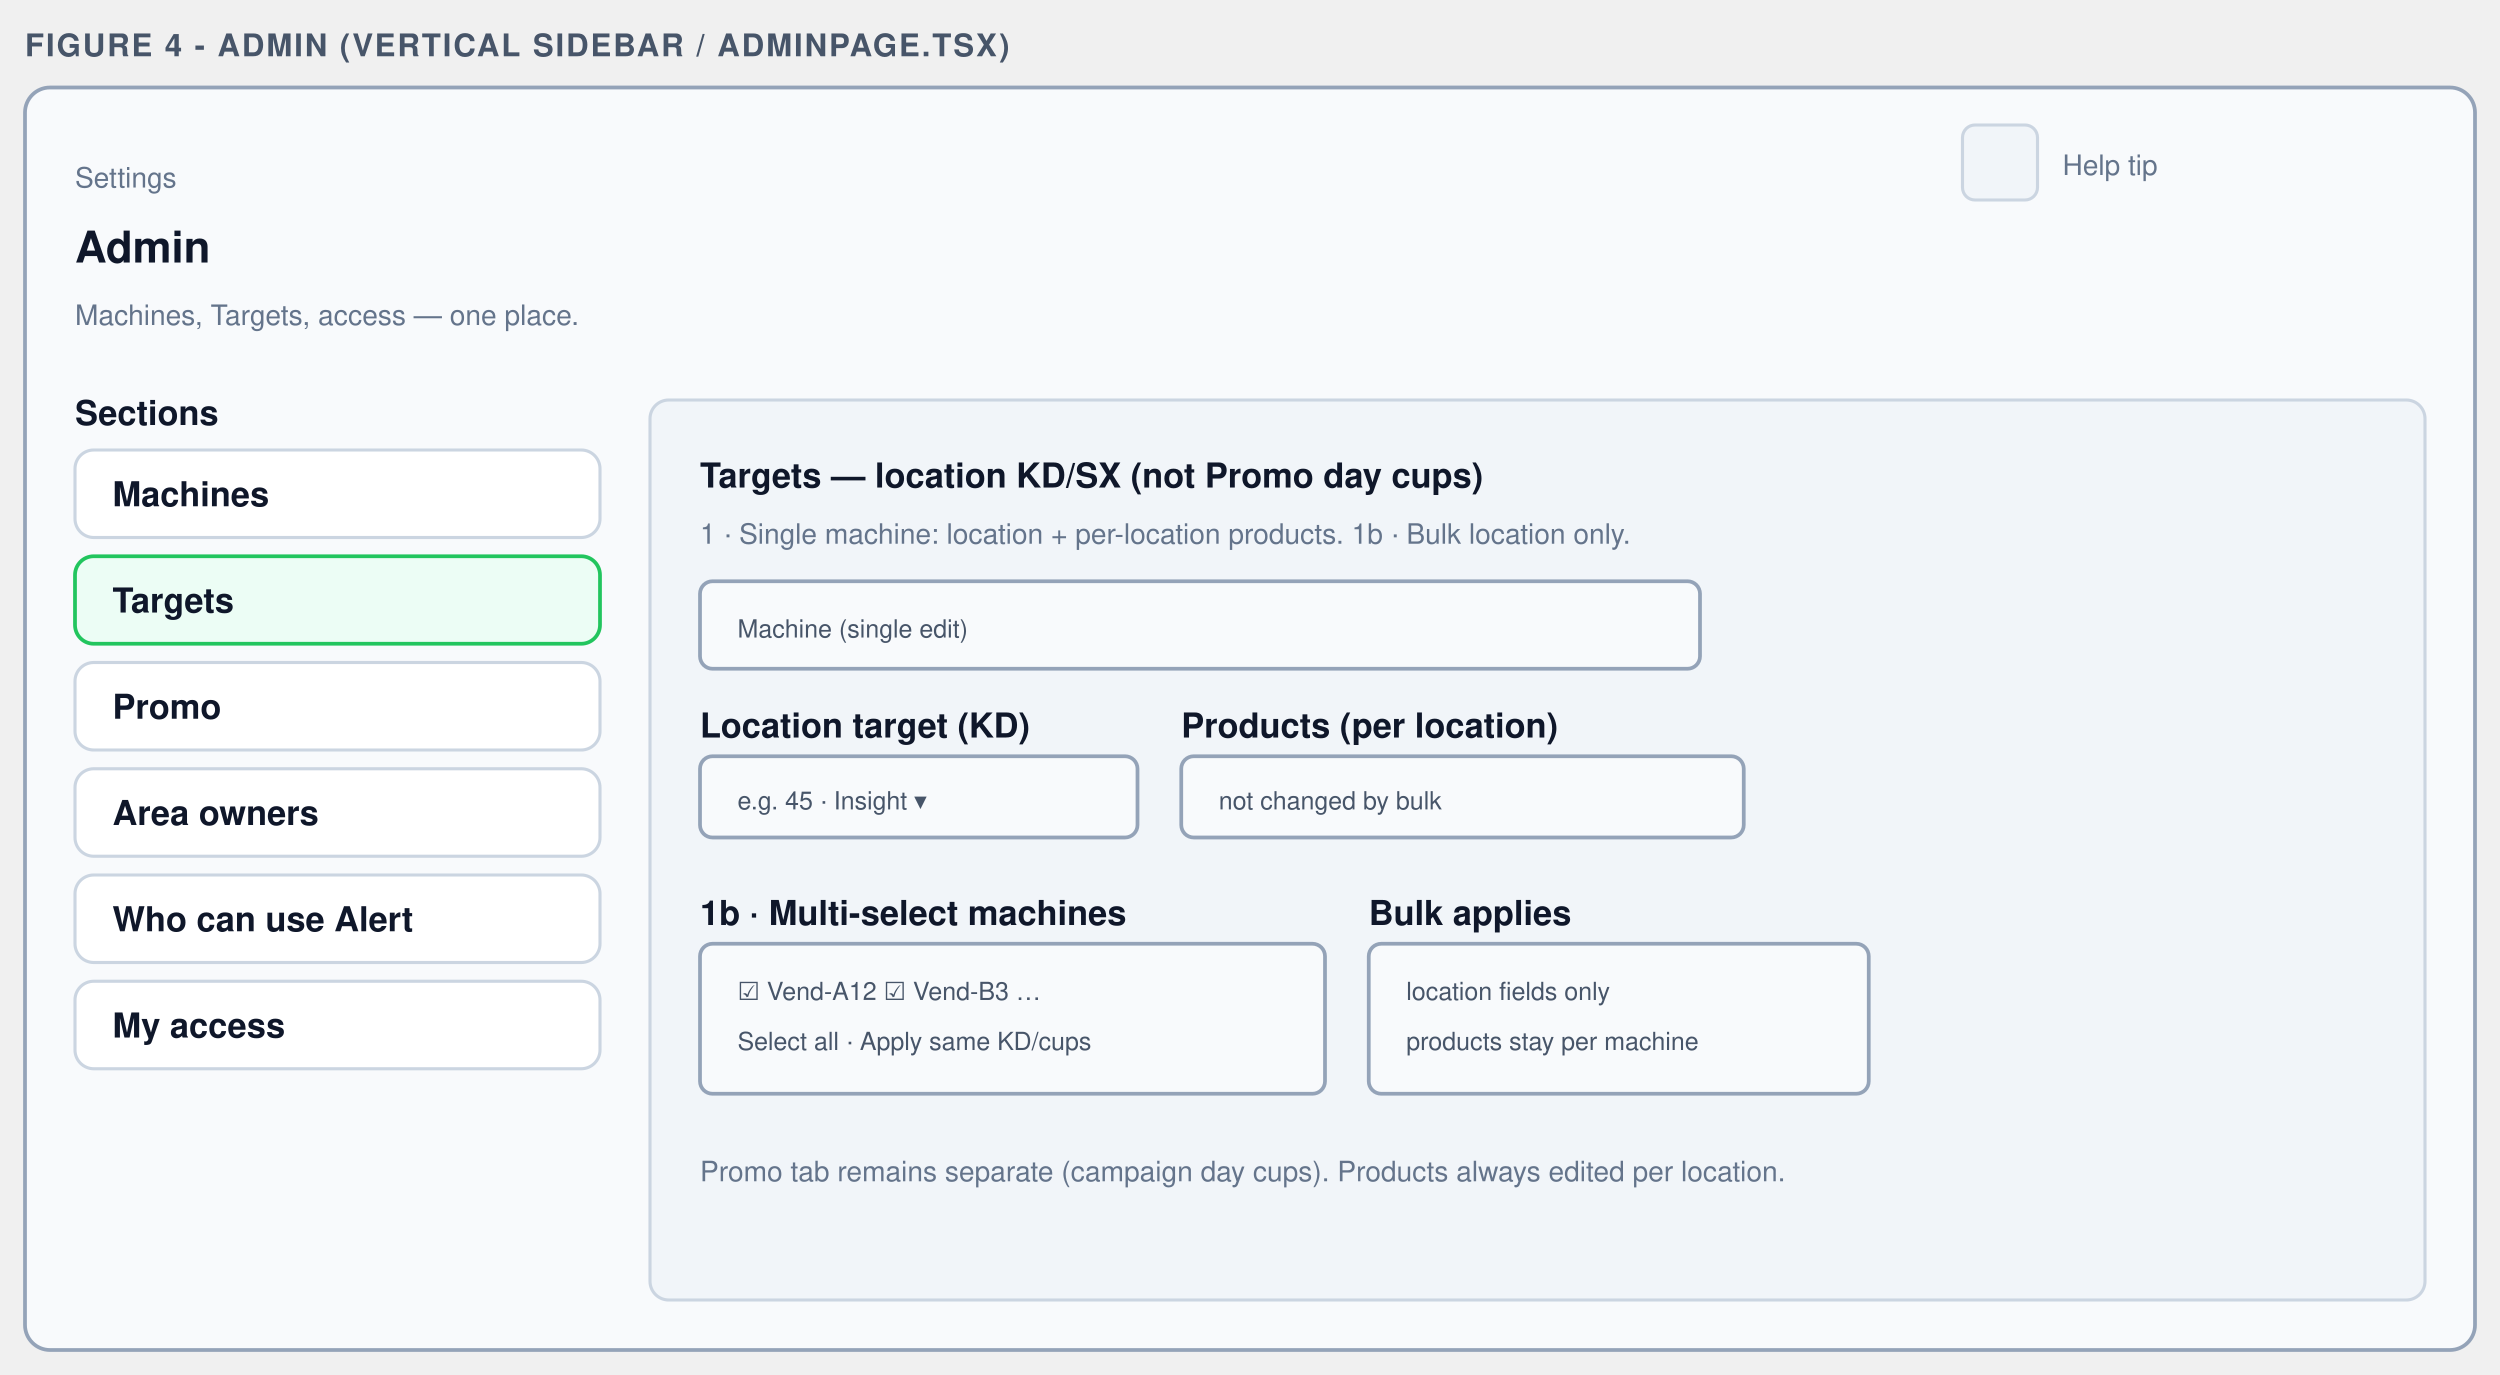
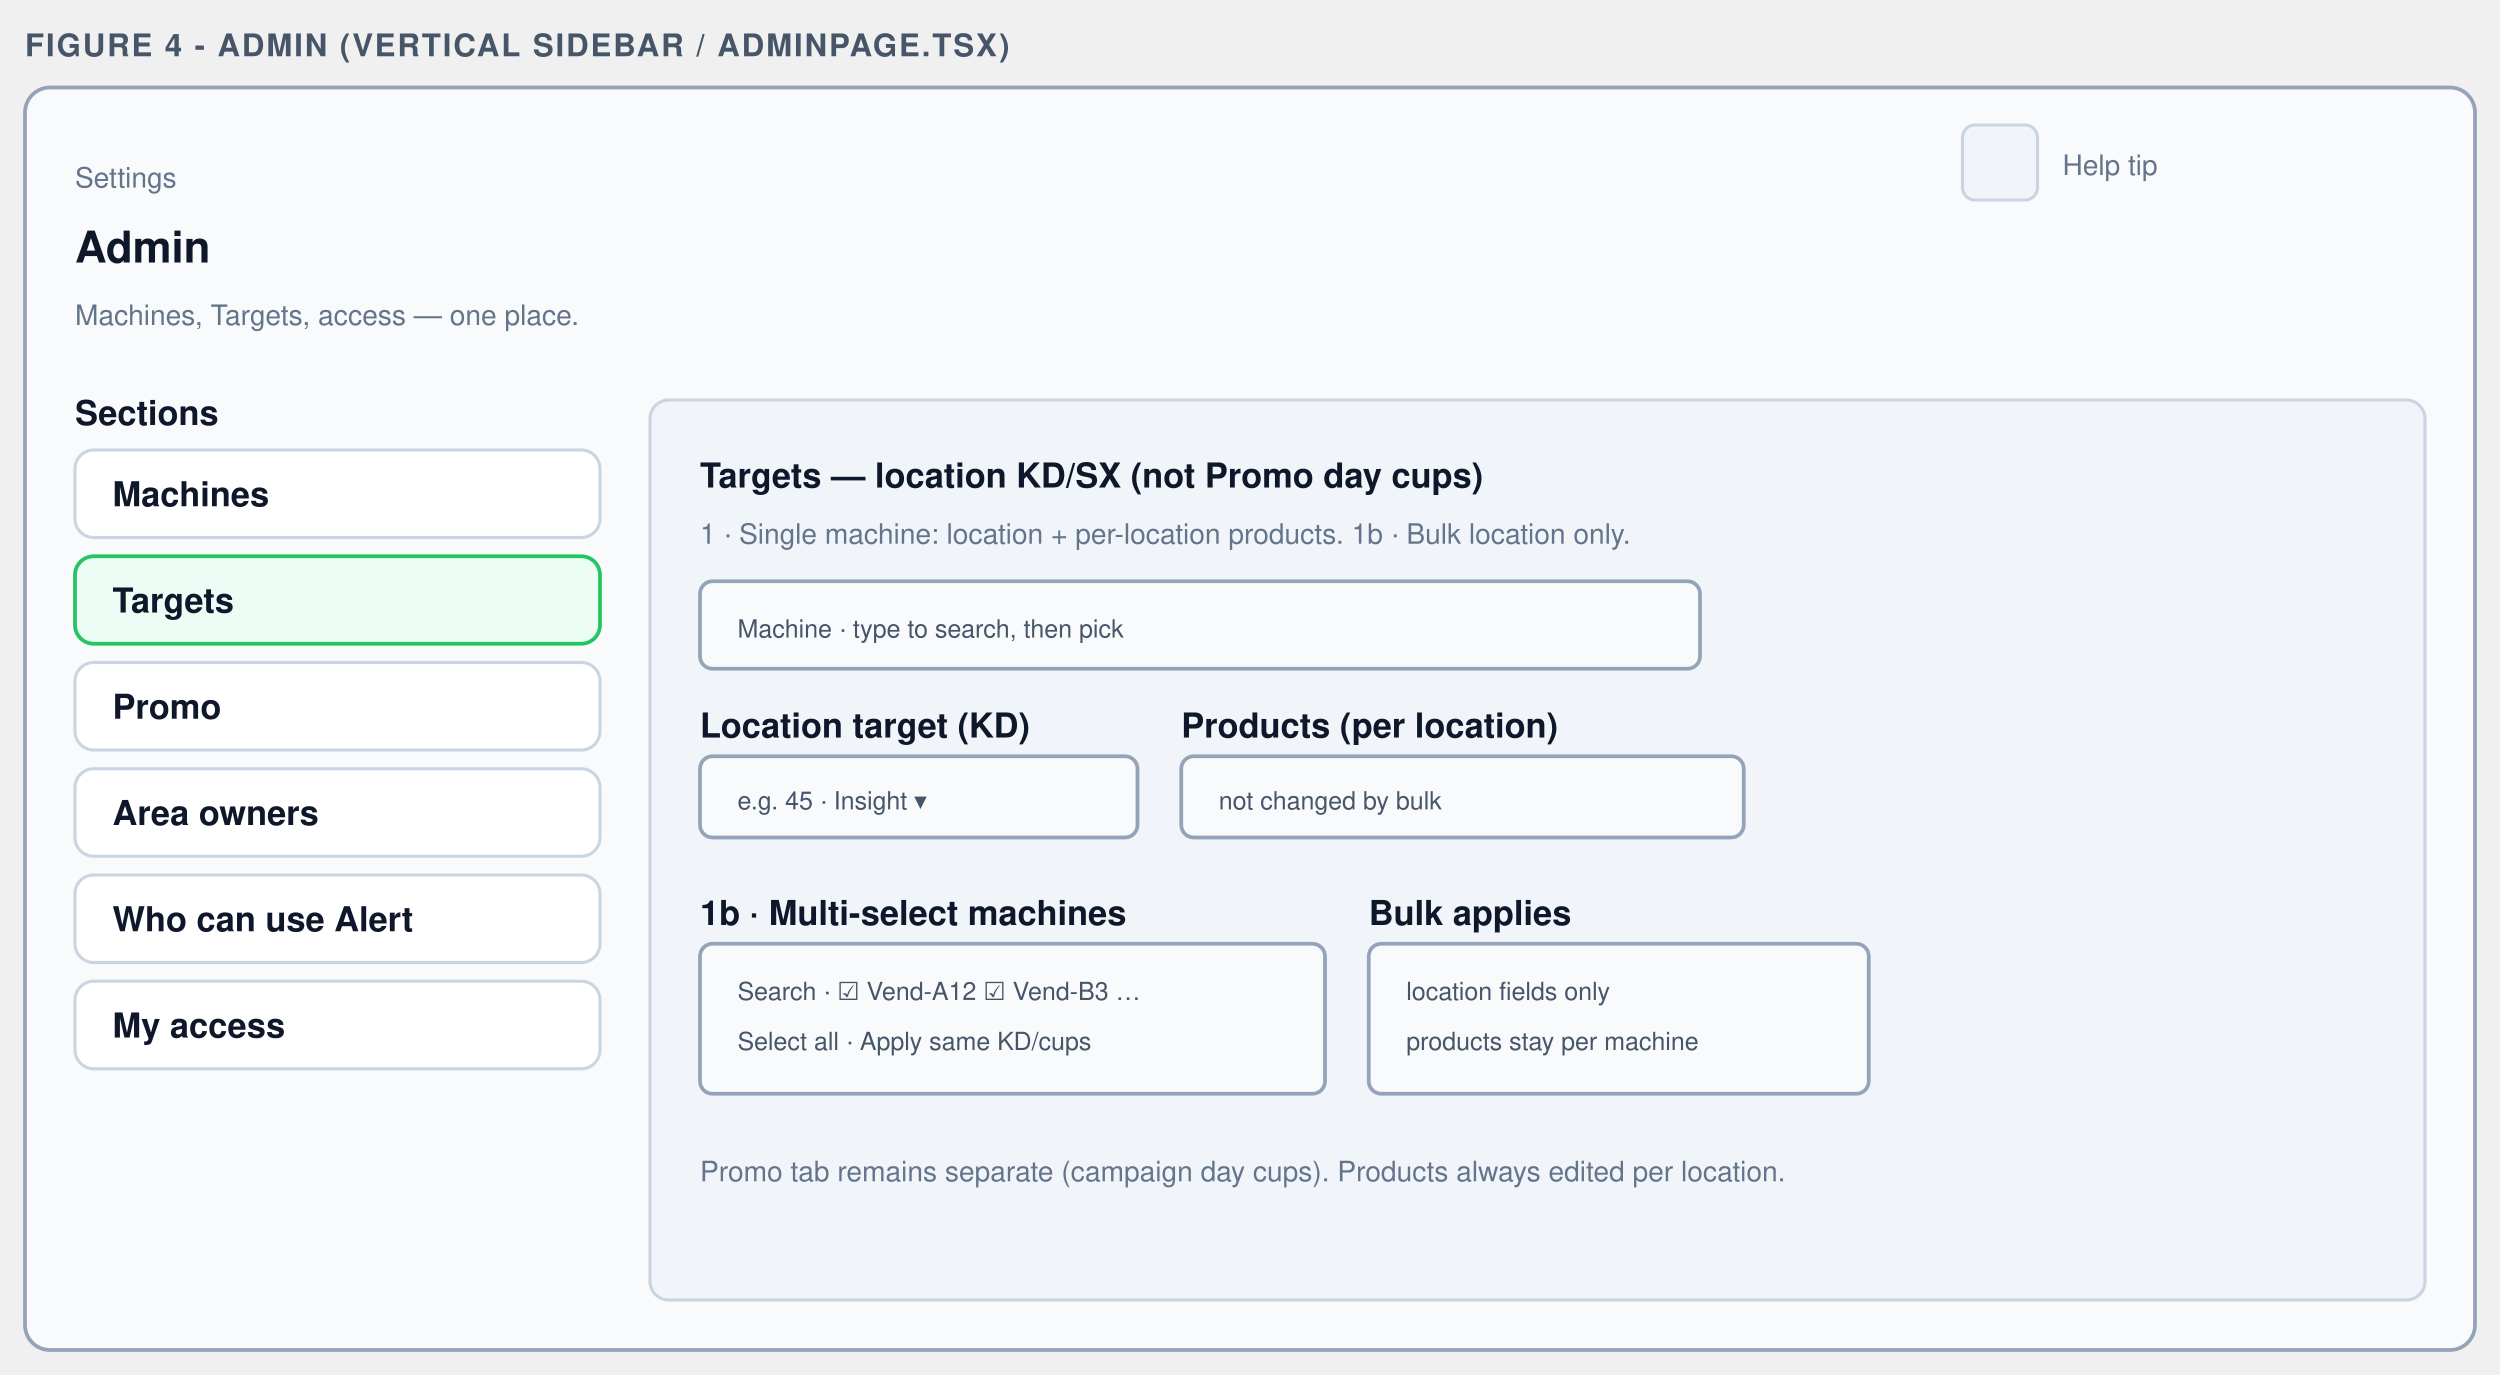
<svg xmlns="http://www.w3.org/2000/svg" width="800" height="440" viewBox="0 0 800 440" font-family="Segoe UI, Helvetica, Arial, sans-serif">
  <defs>
    <style>
      .box { fill: #f8fafc; stroke: #94a3b8; stroke-width: 1.2; }
      .boxMuted { fill: #f1f5f9; stroke: #cbd5e1; stroke-width: 1; }
      .label { fill: #0f172a; font-size: 11px; font-weight: 600; }
      .hint { fill: #64748b; font-size: 9px; }
      .title { fill: #0f172a; font-size: 14px; font-weight: 700; }
      .cap { fill: #475569; font-size: 10px; font-weight: 600; letter-spacing: 0.06em; }
      .navOn { fill: #ecfdf5; stroke: #22c55e; stroke-width: 1.2; }
      .navOff { fill: #fff; stroke: #cbd5e1; stroke-width: 1; }
      .tiny { fill: #475569; font-size: 8px; }
    </style>
  </defs>
  <text x="8" y="18" class="cap">FIGURE 4 - ADMIN (VERTICAL SIDEBAR / ADMINPAGE.TSX)</text>
  <g transform="translate(8, 28)">
    <rect class="box" x="0" y="0" width="784" height="404" rx="8" />
    <text x="16" y="32" class="hint" font-size="9px">Settings</text>
    <text x="16" y="56" class="title">Admin</text>
    <text x="16" y="76" class="hint" font-size="9px">Machines, Targets, access — one place.</text>
    <rect class="boxMuted" x="620" y="12" width="24" height="24" rx="4" />
    <text x="652" y="28" class="hint" font-size="8px">Help tip</text>
    <text x="16" y="108" class="label" font-size="9px">Sections</text>
    <rect class="navOff" x="16" y="116" width="168" height="28" rx="6" />
    <text x="28" y="134" class="label" font-size="9px">Machines</text>
    <rect class="navOn" x="16" y="150" width="168" height="28" rx="6" />
    <text x="28" y="168" class="label" font-size="9px">Targets</text>
    <rect class="navOff" x="16" y="184" width="168" height="28" rx="6" />
    <text x="28" y="202" class="label" font-size="9px">Promo</text>
    <rect class="navOff" x="16" y="218" width="168" height="28" rx="6" />
    <text x="28" y="236" class="label" font-size="9px">Area owners</text>
    <rect class="navOff" x="16" y="252" width="168" height="28" rx="6" />
    <text x="28" y="270" class="label" font-size="9px">Who can use Alert</text>
    <rect class="navOff" x="16" y="286" width="168" height="28" rx="6" />
    <text x="28" y="304" class="label" font-size="9px">My access</text>
    <rect class="boxMuted" x="200" y="100" width="568" height="288" rx="6" />
    <text x="216" y="128" class="label" font-size="10px">Targets — location KD/SX (not Promo day cups)</text>
    <text x="216" y="146" class="hint" font-size="8px">1 · Single machine: location + per-location products. 1b · Bulk location only.</text>
    <rect class="box" x="216" y="158" width="320" height="28" rx="4" />
-     <text x="228" y="176" class="tiny">Machine (single edit)</text>
+     <text x="228" y="176" class="tiny">Machine · type to search, then pick</text>
    <text x="216" y="208" class="label" font-size="9px">Location target (KD)</text>
    <rect class="box" x="216" y="214" width="140" height="26" rx="4" />
    <text x="228" y="231" class="tiny">e.g. 45 · Insight ▾</text>
    <text x="370" y="208" class="label" font-size="9px">Products (per location)</text>
    <rect class="box" x="370" y="214" width="180" height="26" rx="4" />
    <text x="382" y="231" class="tiny">not changed by bulk</text>
    <text x="216" y="268" class="label" font-size="9px">1b · Multi-select machines</text>
    <rect class="box" x="216" y="274" width="200" height="48" rx="4" />
-     <text x="228" y="292" class="tiny">☑ Vend-A12  ☑ Vend-B3 …</text>
+     <text x="228" y="292" class="tiny">Search · ☑ Vend-A12  ☑ Vend-B3 …</text>
    <text x="228" y="308" class="tiny">Select all · Apply same KD/cups</text>
    <text x="430" y="268" class="label" font-size="9px">Bulk applies</text>
    <rect class="box" x="430" y="274" width="160" height="48" rx="4" />
    <text x="442" y="292" class="tiny">location fields only</text>
    <text x="442" y="308" class="tiny">products stay per machine</text>
    <text x="216" y="350" class="hint" font-size="8px">Promo tab remains separate (campaign day cups). Products always edited per location.</text>
  </g>
</svg>
